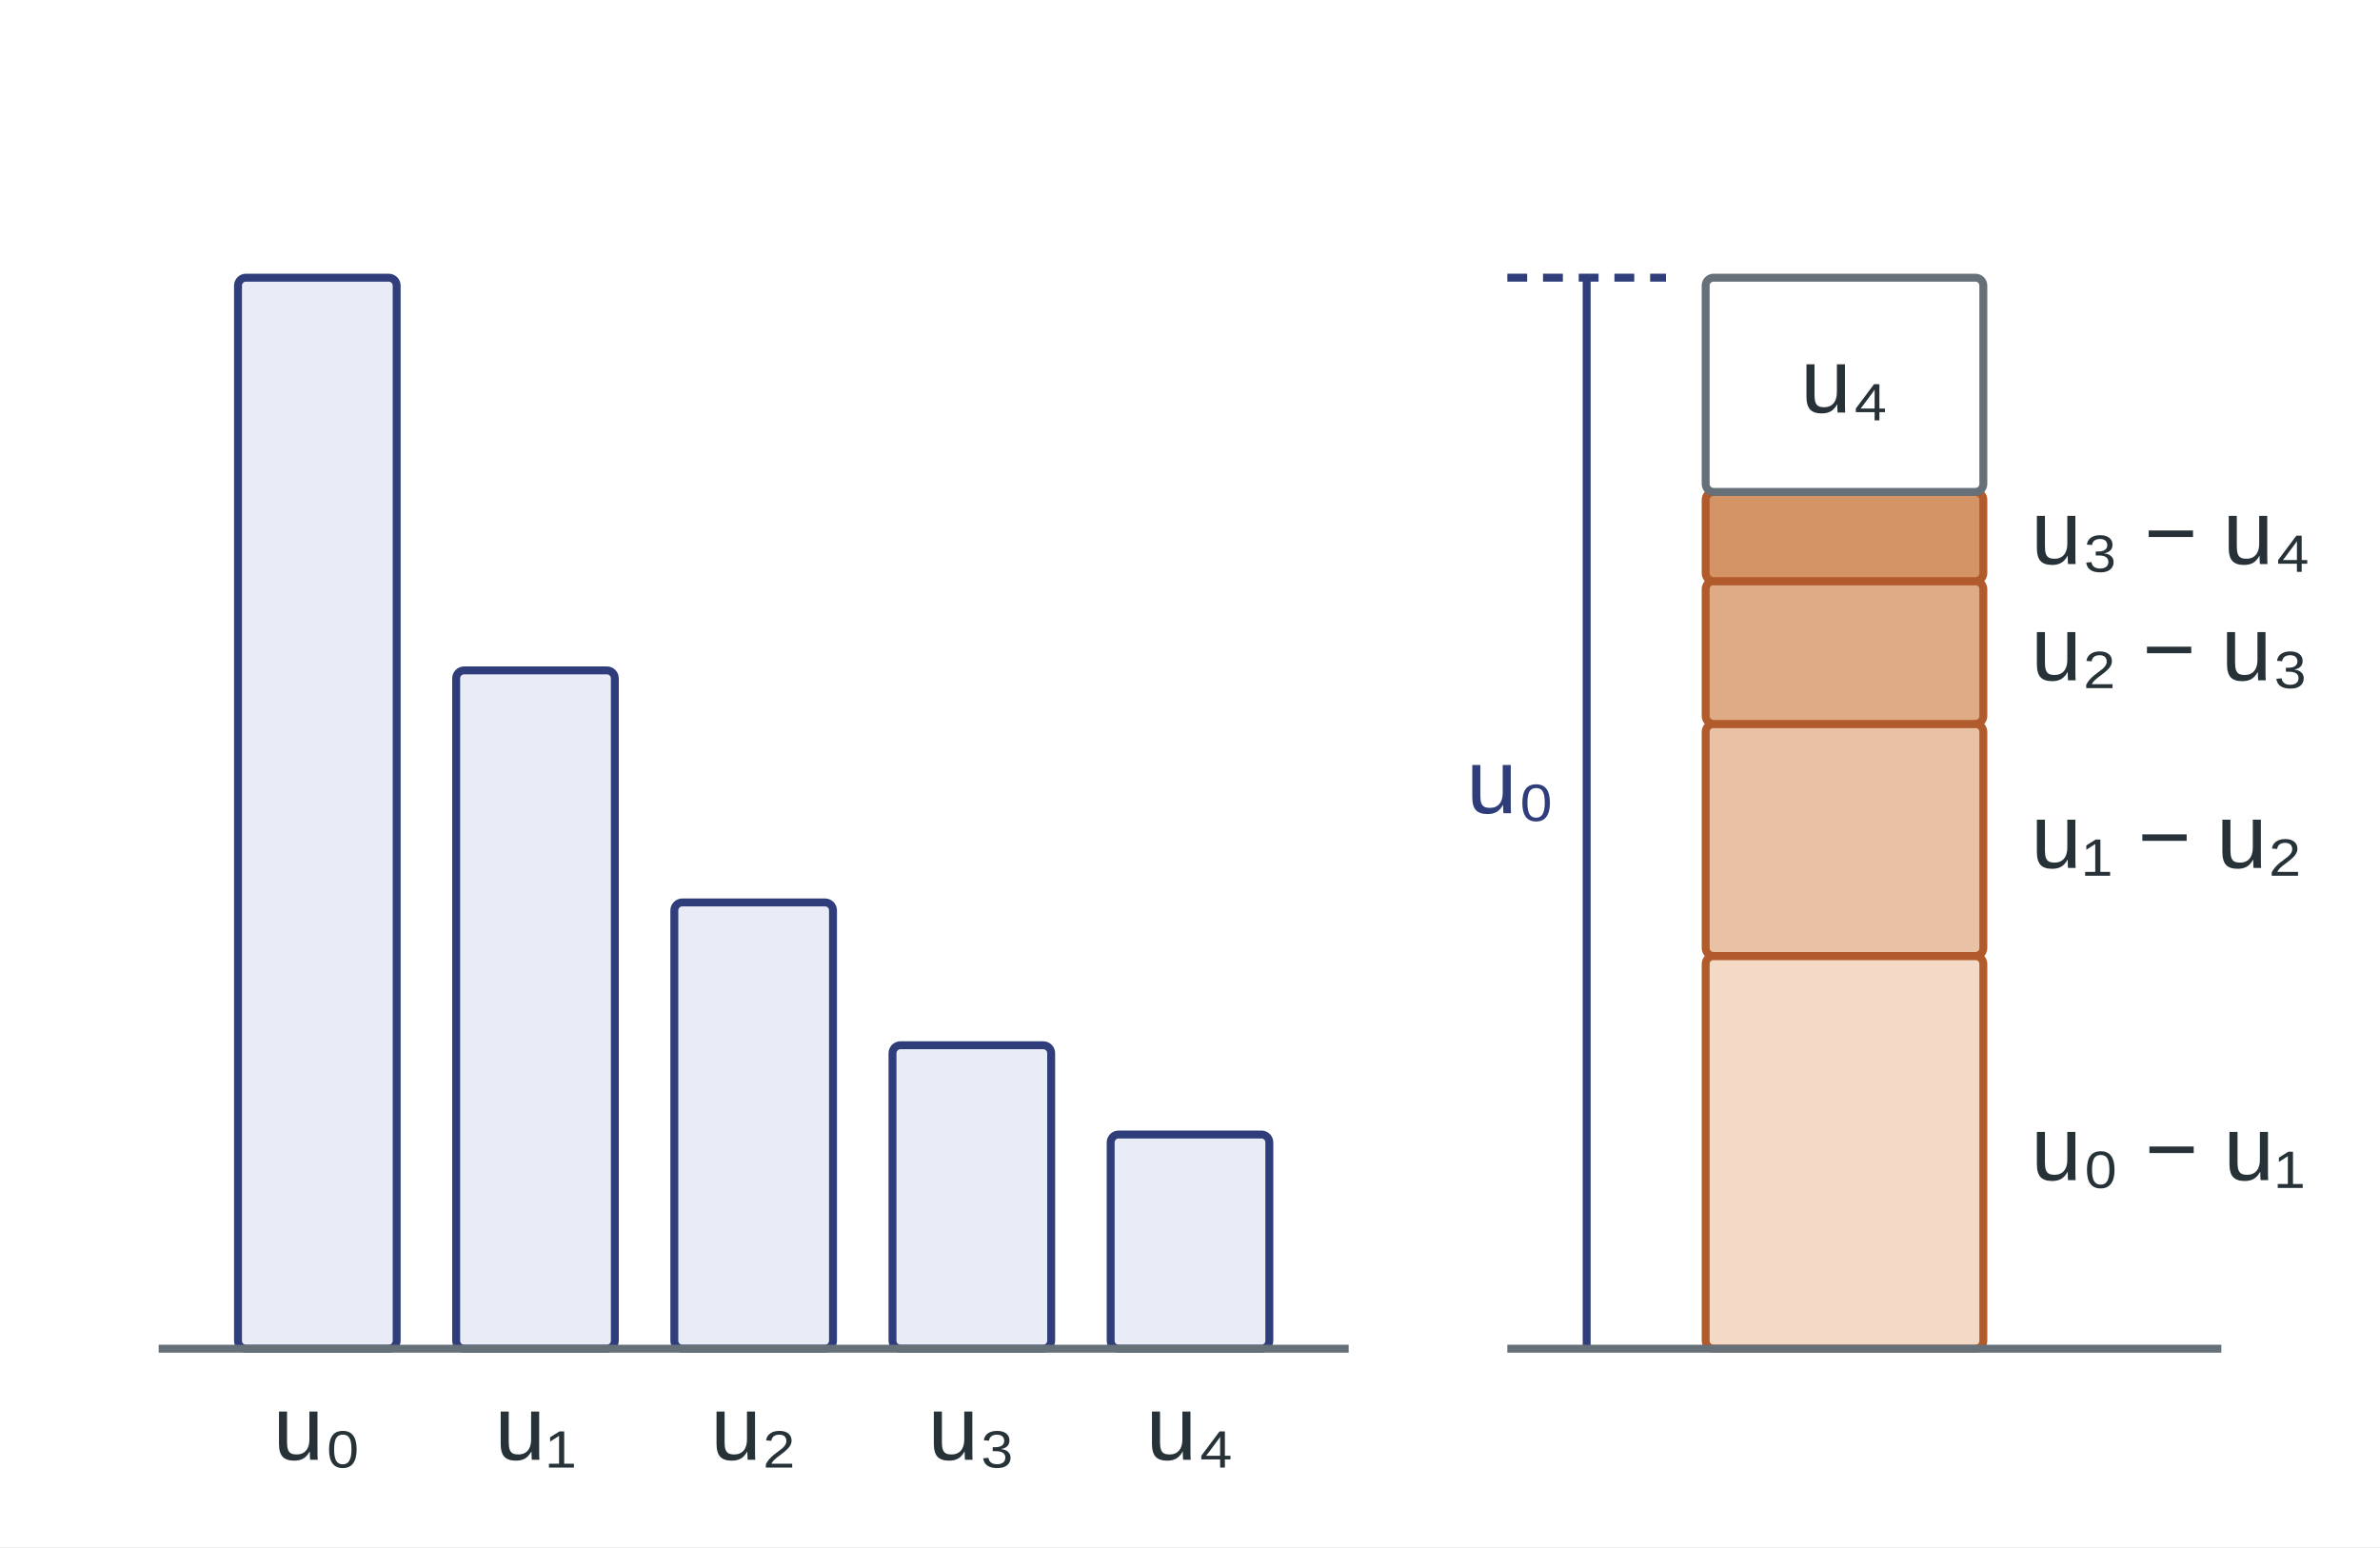
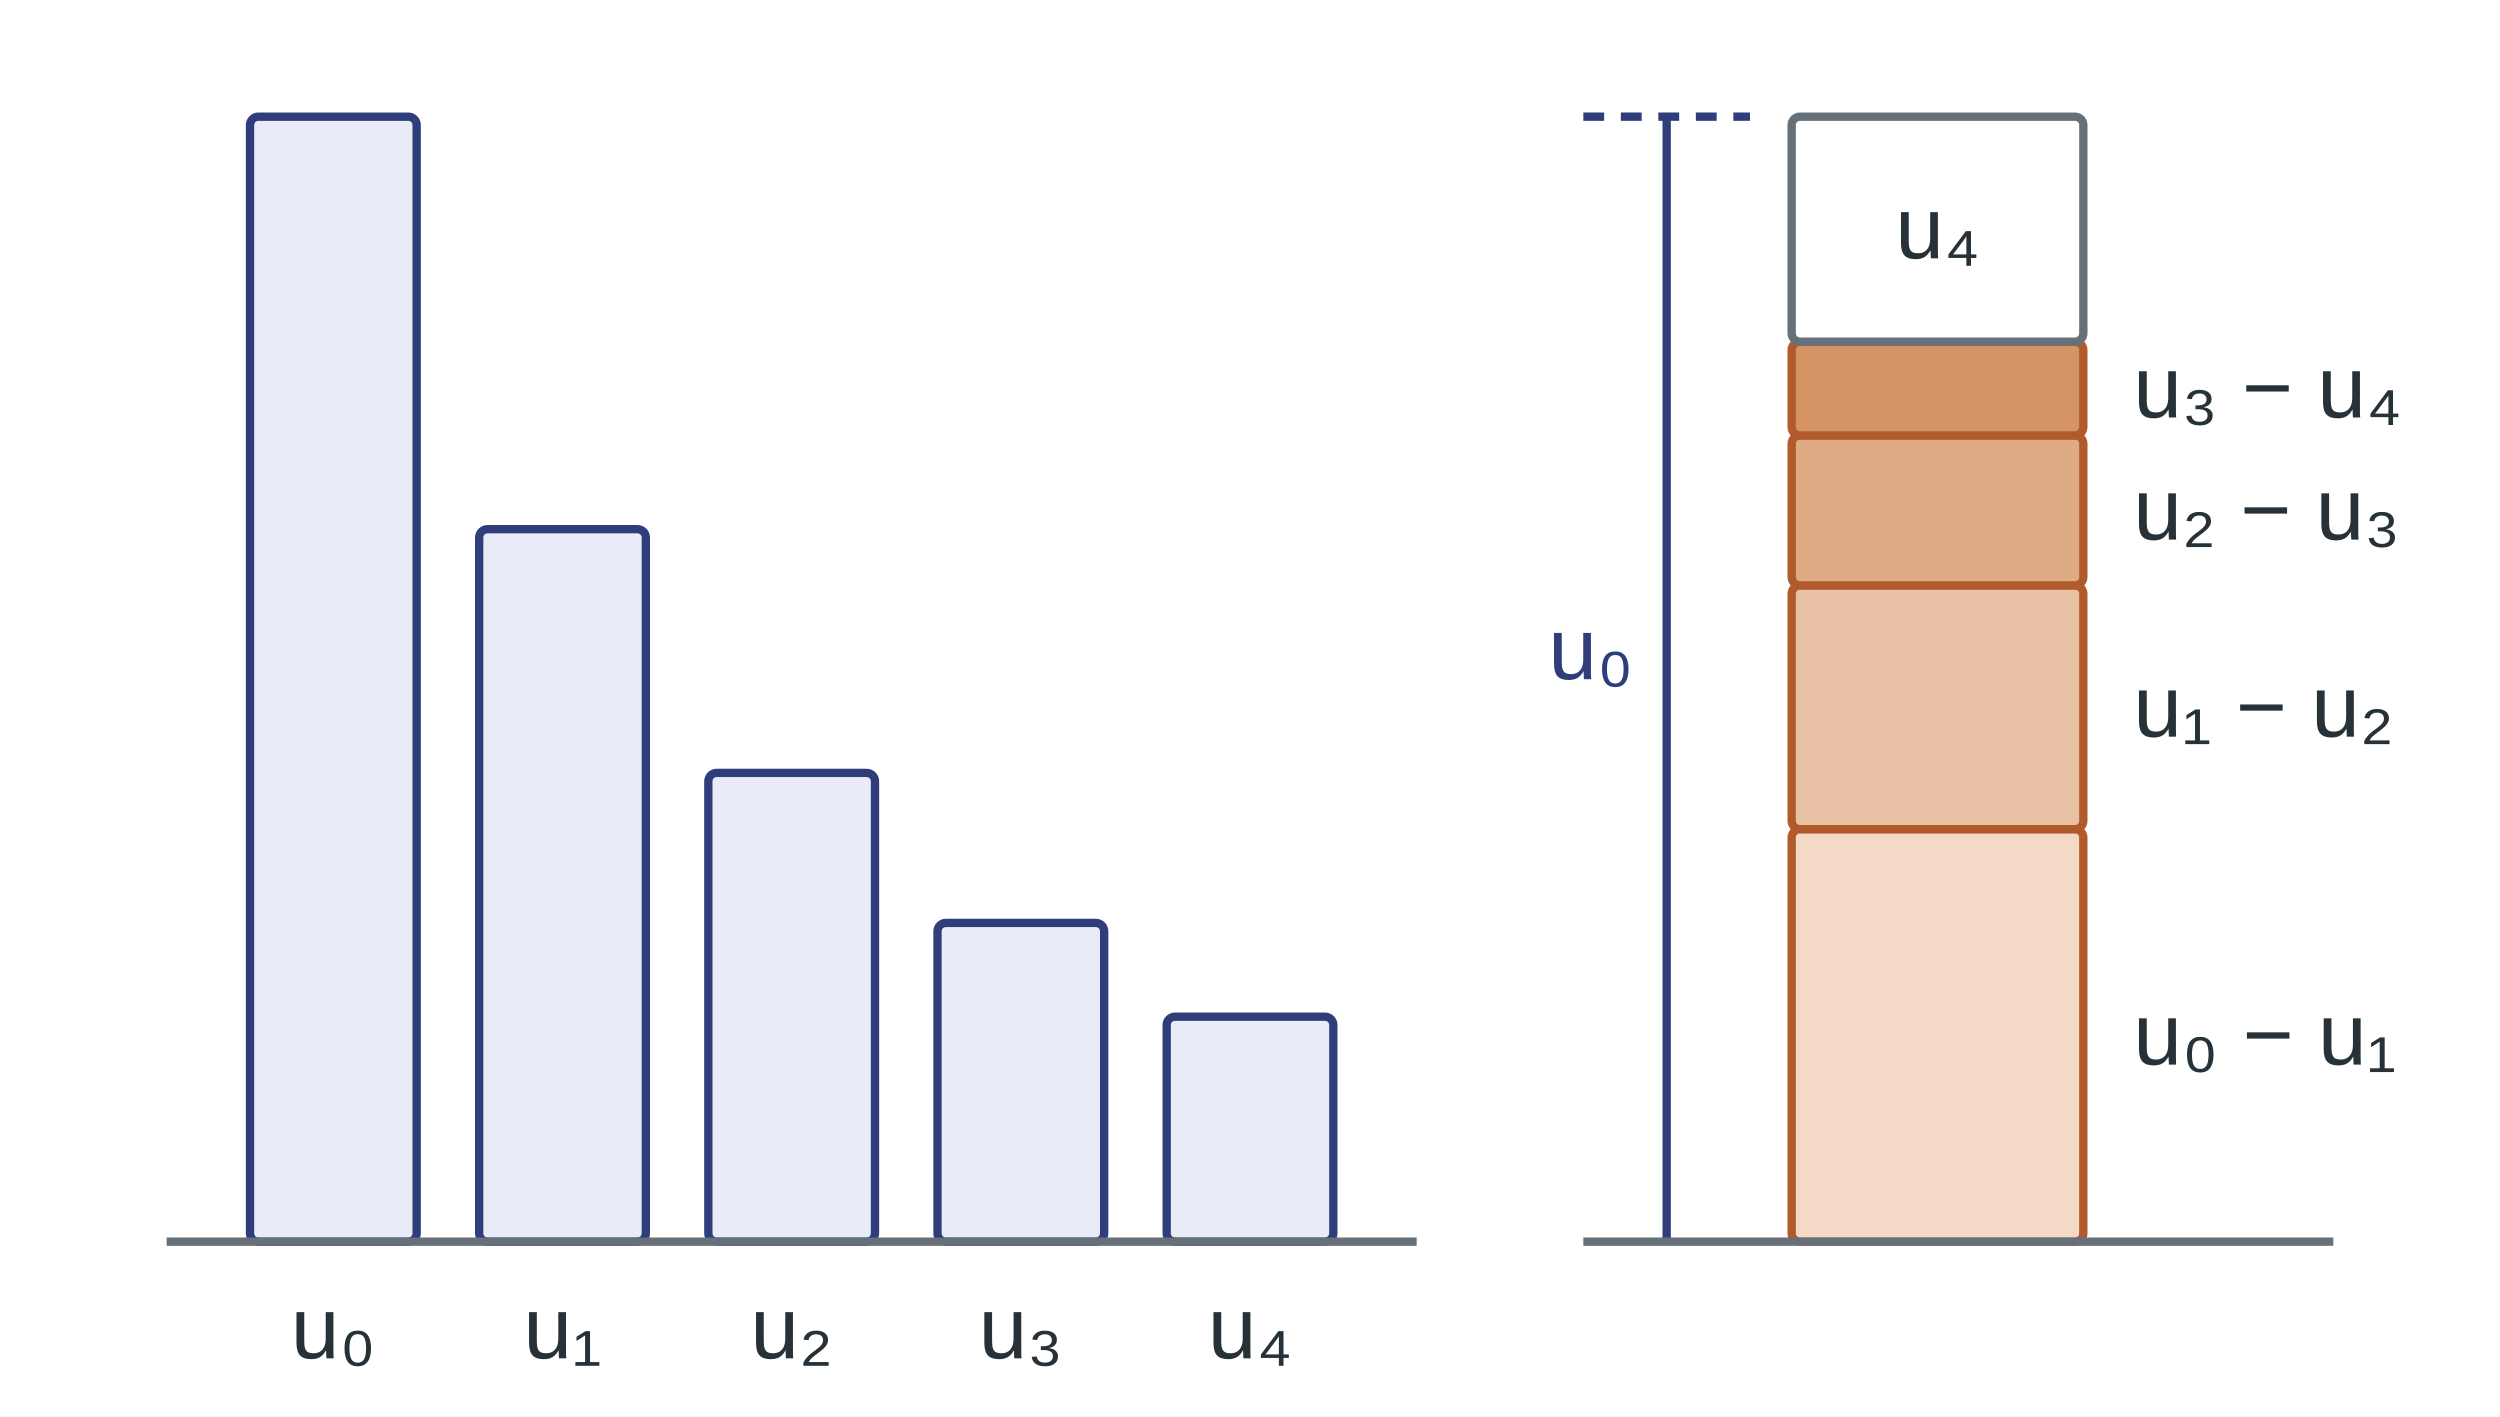
- <svg xmlns="http://www.w3.org/2000/svg" width="600" height="390" viewBox="0 0 600 390" role="img" aria-labelledby="title desc">
+ <svg xmlns="http://www.w3.org/2000/svg" width="600" height="340" viewBox="0 0 600 340" role="img" aria-labelledby="title desc">
  <defs>
    <marker id="arr" viewBox="0 0 10 10" refX="8" refY="5" markerWidth="7" markerHeight="7" orient="auto-start-reverse">
      <path d="M0 0L10 5L0 10Z" fill="context-stroke" />
    </marker>
  </defs>
  <rect width="100%" height="100%" fill="white" />
  <g font-family="Arial, sans-serif" font-size="22" fill="#263238">
-     <rect x="60.0" y="70.0" width="40.0" height="270.0" rx="2" fill="#e9ecf6" stroke="#2F3E7A" stroke-width="2" />
-     <text x="80.0" y="368.0" fill="#263238" text-anchor="middle" font-size="23">u₀</text>
-     <rect x="115.0" y="169.0" width="40.0" height="171.0" rx="2" fill="#e9ecf6" stroke="#2F3E7A" stroke-width="2" />
-     <text x="135.0" y="368.0" fill="#263238" text-anchor="middle" font-size="23">u₁</text>
-     <rect x="170.0" y="227.5" width="40.0" height="112.5" rx="2" fill="#e9ecf6" stroke="#2F3E7A" stroke-width="2" />
-     <text x="190.0" y="368.0" fill="#263238" text-anchor="middle" font-size="23">u₂</text>
-     <rect x="225.0" y="263.5" width="40.0" height="76.5" rx="2" fill="#e9ecf6" stroke="#2F3E7A" stroke-width="2" />
-     <text x="245.0" y="368.0" fill="#263238" text-anchor="middle" font-size="23">u₃</text>
-     <rect x="280.0" y="286.0" width="40.0" height="54.0" rx="2" fill="#e9ecf6" stroke="#2F3E7A" stroke-width="2" />
-     <text x="300.0" y="368.0" fill="#263238" text-anchor="middle" font-size="23">u₄</text>
-     <line x1="40.0" y1="340.0" x2="340.0" y2="340.0" stroke="#667078" stroke-width="2" />
-     <rect x="430.0" y="241.0" width="70.0" height="99.0" rx="2" fill="#f3d9c6" stroke="#B15A2B" stroke-width="2" />
-     <text x="512.0" y="297.5" fill="#263238" text-anchor="start" font-size="23">u₀ − u₁</text>
-     <rect x="430.0" y="182.5" width="70.0" height="58.5" rx="2" fill="#e9c2a5" stroke="#B15A2B" stroke-width="2" />
-     <text x="512.0" y="218.8" fill="#263238" text-anchor="start" font-size="23">u₁ − u₂</text>
-     <rect x="430.0" y="146.5" width="70.0" height="36.0" rx="2" fill="#dfab85" stroke="#B15A2B" stroke-width="2" />
-     <text x="512.0" y="171.5" fill="#263238" text-anchor="start" font-size="23">u₂ − u₃</text>
-     <rect x="430.0" y="124.0" width="70.0" height="22.5" rx="2" fill="#d49466" stroke="#B15A2B" stroke-width="2" />
-     <text x="512.0" y="142.2" fill="#263238" text-anchor="start" font-size="23">u₃ − u₄</text>
-     <rect x="430.0" y="70.0" width="70.0" height="54.0" rx="2" fill="white" stroke="#667078" stroke-width="2" />
-     <text x="465.0" y="104.0" fill="#263238" text-anchor="middle" font-size="23">u₄</text>
-     <line x1="380.0" y1="70.0" x2="420.0" y2="70.0" stroke="#2F3E7A" stroke-width="2" stroke-dasharray="5 4" />
-     <line x1="400.0" y1="70.0" x2="400.0" y2="340.0" stroke="#2F3E7A" stroke-width="2" />
-     <text x="392.0" y="205.0" fill="#2F3E7A" text-anchor="end" font-size="23">u₀</text>
-     <line x1="380.0" y1="340.0" x2="560.0" y2="340.0" stroke="#667078" stroke-width="2" />
+     <rect x="60.0" y="28.0" width="40.0" height="270.0" rx="2" fill="#e9ecf6" stroke="#2F3E7A" stroke-width="2" />
+     <text x="80.0" y="326.0" fill="#263238" text-anchor="middle" font-size="21">u₀</text>
+     <rect x="115.0" y="127.0" width="40.0" height="171.0" rx="2" fill="#e9ecf6" stroke="#2F3E7A" stroke-width="2" />
+     <text x="135.0" y="326.0" fill="#263238" text-anchor="middle" font-size="21">u₁</text>
+     <rect x="170.0" y="185.5" width="40.0" height="112.5" rx="2" fill="#e9ecf6" stroke="#2F3E7A" stroke-width="2" />
+     <text x="190.0" y="326.0" fill="#263238" text-anchor="middle" font-size="21">u₂</text>
+     <rect x="225.0" y="221.5" width="40.0" height="76.5" rx="2" fill="#e9ecf6" stroke="#2F3E7A" stroke-width="2" />
+     <text x="245.0" y="326.0" fill="#263238" text-anchor="middle" font-size="21">u₃</text>
+     <rect x="280.0" y="244.0" width="40.0" height="54.0" rx="2" fill="#e9ecf6" stroke="#2F3E7A" stroke-width="2" />
+     <text x="300.0" y="326.0" fill="#263238" text-anchor="middle" font-size="21">u₄</text>
+     <line x1="40.0" y1="298.0" x2="340.0" y2="298.0" stroke="#667078" stroke-width="2" />
+     <rect x="430.0" y="199.0" width="70.0" height="99.0" rx="2" fill="#f3d9c6" stroke="#B15A2B" stroke-width="2" />
+     <text x="512.0" y="255.5" fill="#263238" text-anchor="start" font-size="21">u₀ − u₁</text>
+     <rect x="430.0" y="140.5" width="70.0" height="58.5" rx="2" fill="#e9c2a5" stroke="#B15A2B" stroke-width="2" />
+     <text x="512.0" y="176.8" fill="#263238" text-anchor="start" font-size="21">u₁ − u₂</text>
+     <rect x="430.0" y="104.5" width="70.0" height="36.0" rx="2" fill="#dfab85" stroke="#B15A2B" stroke-width="2" />
+     <text x="512.0" y="129.5" fill="#263238" text-anchor="start" font-size="21">u₂ − u₃</text>
+     <rect x="430.0" y="82.0" width="70.0" height="22.5" rx="2" fill="#d49466" stroke="#B15A2B" stroke-width="2" />
+     <text x="512.0" y="100.2" fill="#263238" text-anchor="start" font-size="21">u₃ − u₄</text>
+     <rect x="430.0" y="28.0" width="70.0" height="54.0" rx="2" fill="white" stroke="#667078" stroke-width="2" />
+     <text x="465.0" y="62.0" fill="#263238" text-anchor="middle" font-size="21">u₄</text>
+     <line x1="380.0" y1="28.0" x2="420.0" y2="28.0" stroke="#2F3E7A" stroke-width="2" stroke-dasharray="5 4" />
+     <line x1="400.0" y1="28.0" x2="400.0" y2="298.0" stroke="#2F3E7A" stroke-width="2" />
+     <text x="392.0" y="163.0" fill="#2F3E7A" text-anchor="end" font-size="21">u₀</text>
+     <line x1="380.0" y1="298.0" x2="560.0" y2="298.0" stroke="#667078" stroke-width="2" />
  </g>
</svg>
